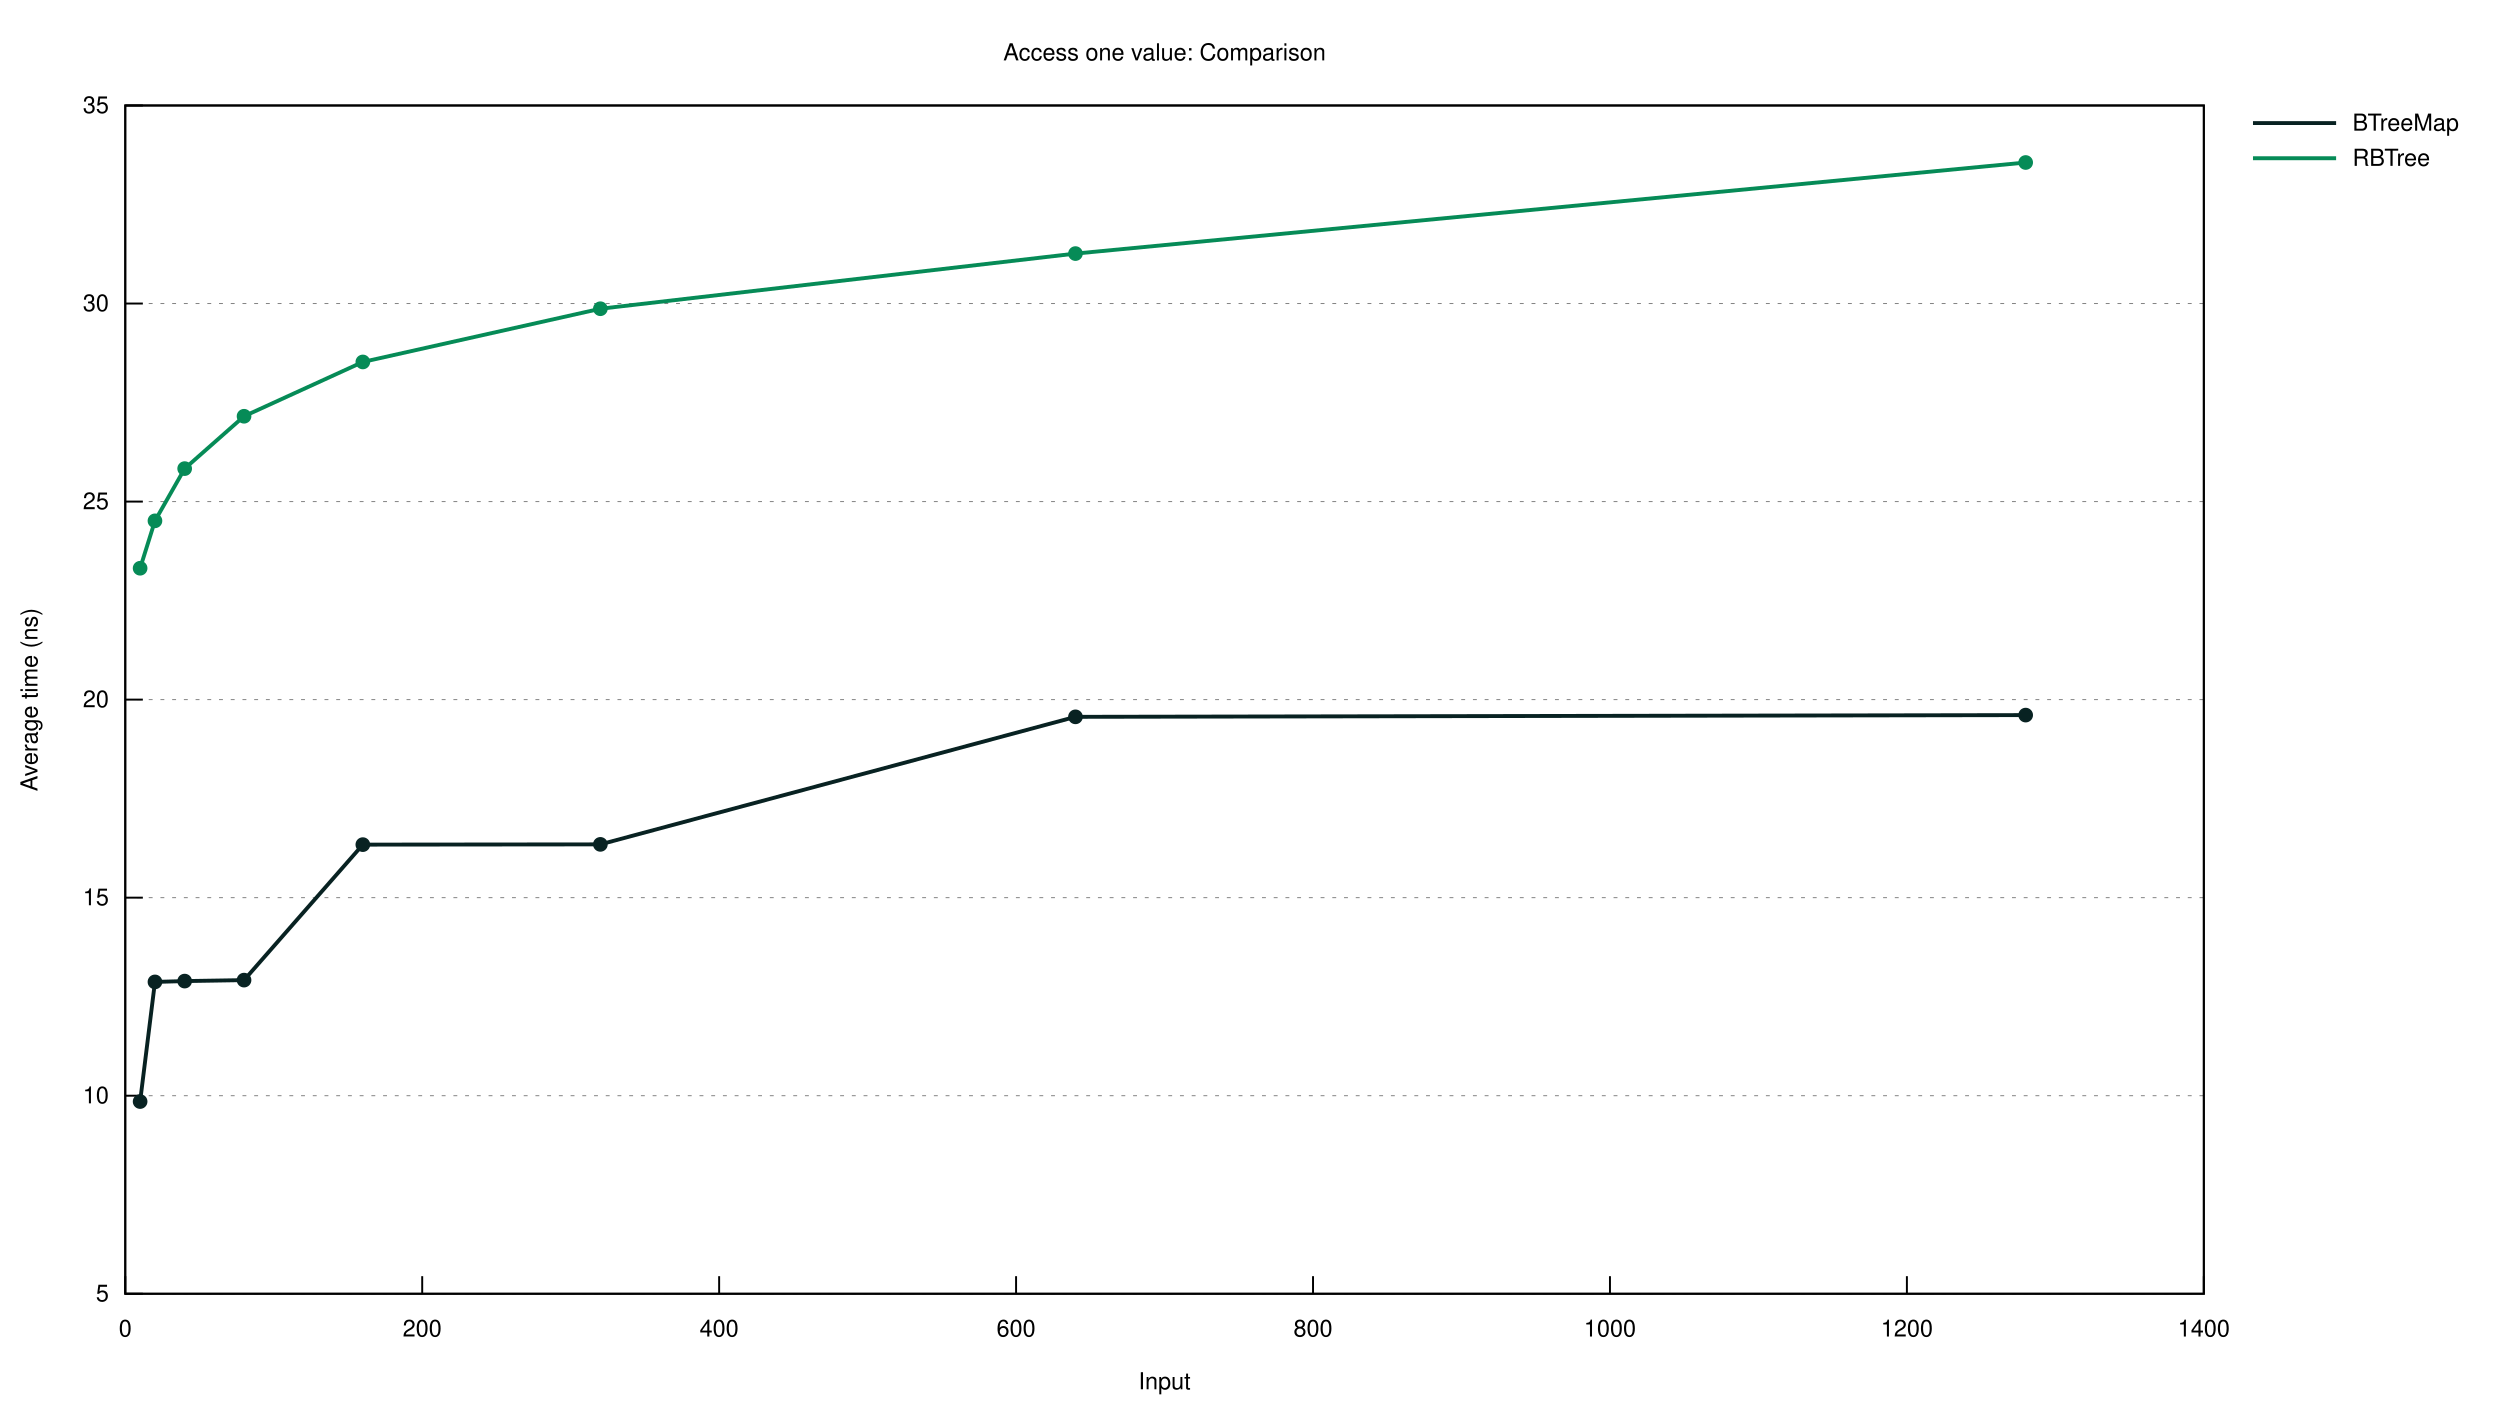
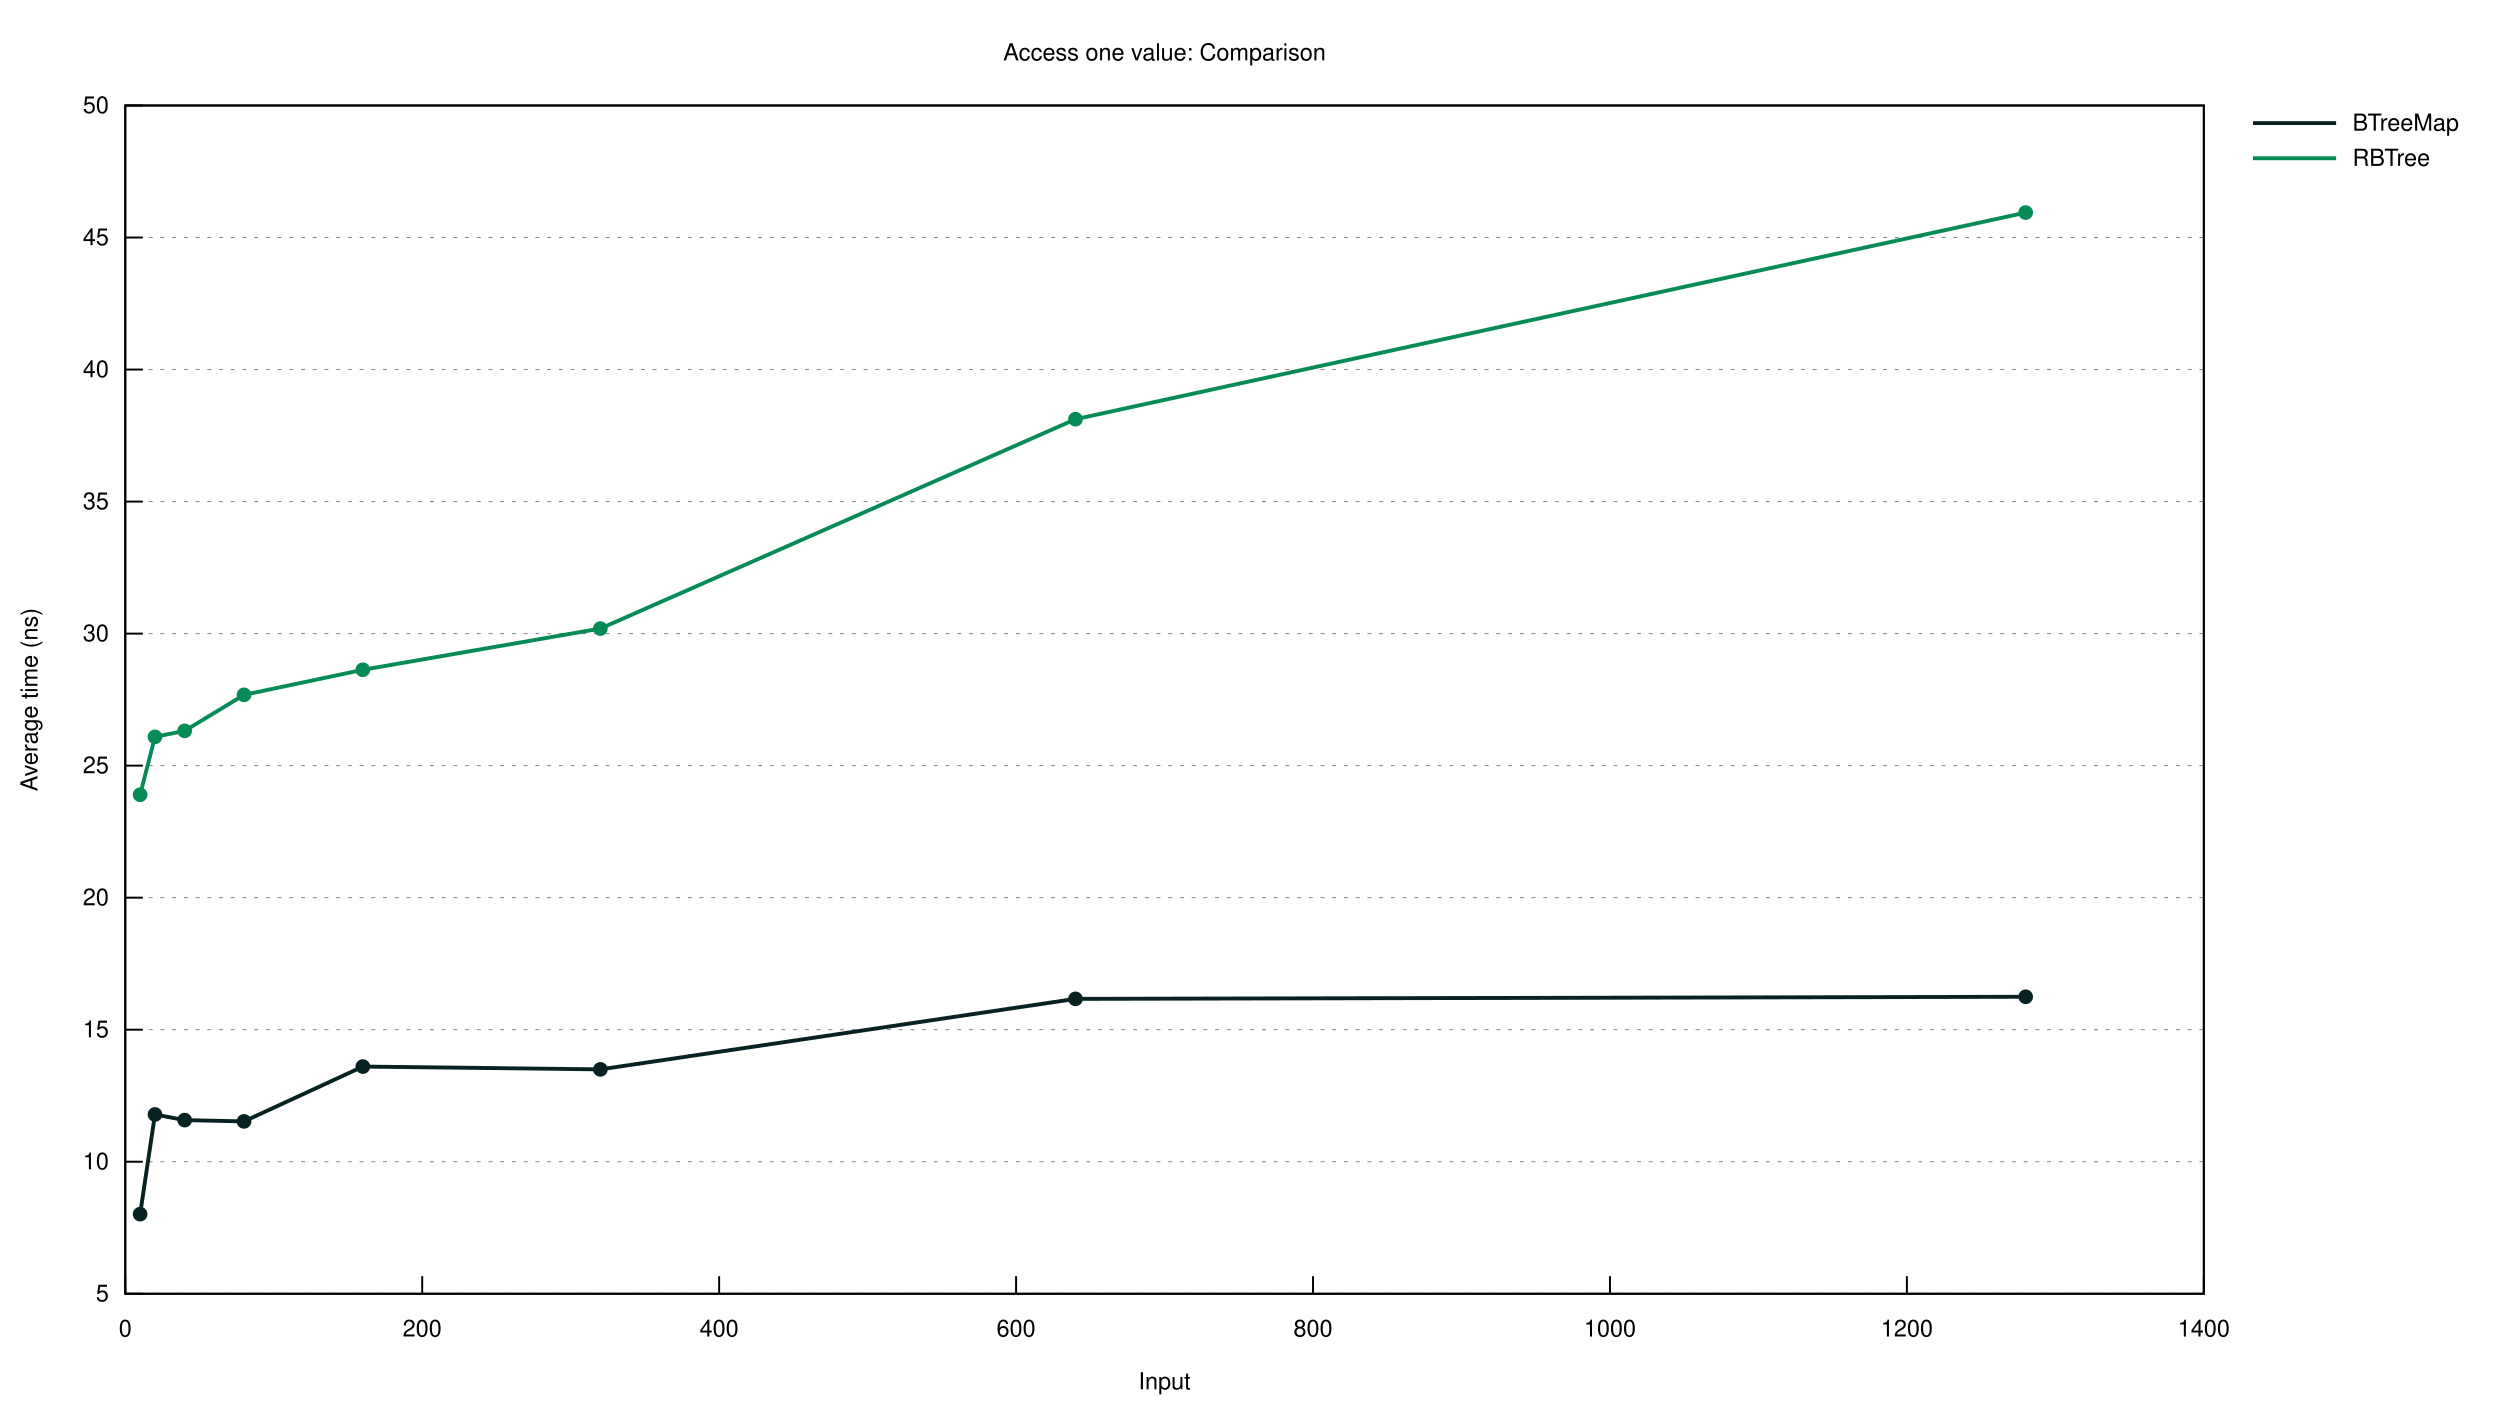
<svg xmlns="http://www.w3.org/2000/svg" xmlns:xlink="http://www.w3.org/1999/xlink" viewBox="0 0 1280 720">
  <g id="gnuplot_canvas">
    <rect x="0" y="0" width="1280" height="720" fill="none" />
    <defs>
      <circle id="gpDot" r="0.5" stroke-width="0.5" stroke="currentColor" />
      <path id="gpPt0" stroke-width="0.222" stroke="currentColor" d="M-1,0 h2 M0,-1 v2" />
      <path id="gpPt1" stroke-width="0.222" stroke="currentColor" d="M-1,-1 L1,1 M1,-1 L-1,1" />
      <path id="gpPt2" stroke-width="0.222" stroke="currentColor" d="M-1,0 L1,0 M0,-1 L0,1 M-1,-1 L1,1 M-1,1 L1,-1" />
      <rect id="gpPt3" stroke-width="0.222" stroke="currentColor" x="-1" y="-1" width="2" height="2" />
      <rect id="gpPt4" stroke-width="0.222" stroke="currentColor" fill="currentColor" x="-1" y="-1" width="2" height="2" />
      <circle id="gpPt5" stroke-width="0.222" stroke="currentColor" cx="0" cy="0" r="1" />
      <use xlink:href="#gpPt5" id="gpPt6" fill="currentColor" stroke="none" />
      <path id="gpPt7" stroke-width="0.222" stroke="currentColor" d="M0,-1.33 L-1.33,0.67 L1.33,0.67 z" />
      <use xlink:href="#gpPt7" id="gpPt8" fill="currentColor" stroke="none" />
      <use xlink:href="#gpPt7" id="gpPt9" stroke="currentColor" transform="rotate(180)" />
      <use xlink:href="#gpPt9" id="gpPt10" fill="currentColor" stroke="none" />
      <use xlink:href="#gpPt3" id="gpPt11" stroke="currentColor" transform="rotate(45)" />
      <use xlink:href="#gpPt11" id="gpPt12" fill="currentColor" stroke="none" />
      <path id="gpPt13" stroke-width="0.222" stroke="currentColor" d="M0,1.330 L1.265,0.411 L0.782,-1.067 L-0.782,-1.076 L-1.265,0.411 z" />
      <use xlink:href="#gpPt13" id="gpPt14" fill="currentColor" stroke="none" />
      <filter id="textbox" filterUnits="objectBoundingBox" x="0" y="0" height="1" width="1">
        <feFlood flood-color="white" flood-opacity="1" result="bgnd" />
        <feComposite in="SourceGraphic" in2="bgnd" operator="atop" />
      </filter>
      <filter id="greybox" filterUnits="objectBoundingBox" x="0" y="0" height="1" width="1">
        <feFlood flood-color="lightgrey" flood-opacity="1" result="grey" />
        <feComposite in="SourceGraphic" in2="grey" operator="atop" />
      </filter>
    </defs>
    <g fill="none" color="white" stroke="currentColor" stroke-width="1.00" stroke-linecap="butt" stroke-linejoin="miter">
</g>
    <g fill="none" color="black" stroke="currentColor" stroke-width="1.00" stroke-linecap="butt" stroke-linejoin="miter">
</g>
    <g fill="none" color="black" stroke="black" stroke-width="0.50" stroke-linecap="butt" stroke-linejoin="miter">
</g>
    <g fill="none" color="gray" stroke="currentColor" stroke-width="0.50" stroke-linecap="butt" stroke-linejoin="miter">
      <path stroke="gray" stroke-dasharray="2,4" class="gridline" d="M64.14,662.40 L1128.36,662.40  " />
    </g>
    <g fill="none" color="gray" stroke="gray" stroke-width="1.00" stroke-linecap="butt" stroke-linejoin="miter">
</g>
    <g fill="none" color="black" stroke="currentColor" stroke-width="1.00" stroke-linecap="butt" stroke-linejoin="miter">
      <path stroke="black" d="M64.14,662.40 L73.14,662.40  " />
      <g transform="translate(55.75,666.30)" stroke="none" fill="black" font-family="Helvetica" font-size="12.00" text-anchor="end">
        <text>
          <tspan font-family="Helvetica"> 5</tspan>
        </text>
      </g>
    </g>
    <g fill="none" color="black" stroke="currentColor" stroke-width="1.00" stroke-linecap="butt" stroke-linejoin="miter">
</g>
    <g fill="none" color="black" stroke="black" stroke-width="0.50" stroke-linecap="butt" stroke-linejoin="miter">
</g>
    <g fill="none" color="gray" stroke="currentColor" stroke-width="0.50" stroke-linecap="butt" stroke-linejoin="miter">
-       <path stroke="gray" stroke-dasharray="2,4" class="gridline" d="M64.14,561.00 L1128.36,561.00  " />
-     </g>
-     <g fill="none" color="gray" stroke="gray" stroke-width="1.00" stroke-linecap="butt" stroke-linejoin="miter">
- </g>
-     <g fill="none" color="black" stroke="currentColor" stroke-width="1.00" stroke-linecap="butt" stroke-linejoin="miter">
-       <path stroke="black" d="M64.14,561.00 L73.14,561.00  " />
-       <g transform="translate(55.75,564.90)" stroke="none" fill="black" font-family="Helvetica" font-size="12.00" text-anchor="end">
+       <path stroke="gray" stroke-dasharray="2,4" class="gridline" d="M64.14,594.80 L1128.36,594.80  " />
+     </g>
+     <g fill="none" color="gray" stroke="gray" stroke-width="1.00" stroke-linecap="butt" stroke-linejoin="miter">
+ </g>
+     <g fill="none" color="black" stroke="currentColor" stroke-width="1.00" stroke-linecap="butt" stroke-linejoin="miter">
+       <path stroke="black" d="M64.14,594.80 L73.14,594.80  " />
+       <g transform="translate(55.75,598.70)" stroke="none" fill="black" font-family="Helvetica" font-size="12.00" text-anchor="end">
        <text>
          <tspan font-family="Helvetica"> 10</tspan>
+         </text>
+       </g>
+     </g>
+     <g fill="none" color="black" stroke="currentColor" stroke-width="1.00" stroke-linecap="butt" stroke-linejoin="miter">
+ </g>
+     <g fill="none" color="black" stroke="black" stroke-width="0.50" stroke-linecap="butt" stroke-linejoin="miter">
+ </g>
+     <g fill="none" color="gray" stroke="currentColor" stroke-width="0.50" stroke-linecap="butt" stroke-linejoin="miter">
+       <path stroke="gray" stroke-dasharray="2,4" class="gridline" d="M64.14,527.20 L1128.36,527.20  " />
+     </g>
+     <g fill="none" color="gray" stroke="gray" stroke-width="1.00" stroke-linecap="butt" stroke-linejoin="miter">
+ </g>
+     <g fill="none" color="black" stroke="currentColor" stroke-width="1.00" stroke-linecap="butt" stroke-linejoin="miter">
+       <path stroke="black" d="M64.14,527.20 L73.14,527.20  " />
+       <g transform="translate(55.75,531.10)" stroke="none" fill="black" font-family="Helvetica" font-size="12.00" text-anchor="end">
+         <text>
+           <tspan font-family="Helvetica"> 15</tspan>
        </text>
      </g>
    </g>
    <g fill="none" color="black" stroke="currentColor" stroke-width="1.00" stroke-linecap="butt" stroke-linejoin="miter">
</g>
    <g fill="none" color="black" stroke="black" stroke-width="0.50" stroke-linecap="butt" stroke-linejoin="miter">
</g>
    <g fill="none" color="gray" stroke="currentColor" stroke-width="0.50" stroke-linecap="butt" stroke-linejoin="miter">
      <path stroke="gray" stroke-dasharray="2,4" class="gridline" d="M64.14,459.60 L1128.36,459.60  " />
    </g>
    <g fill="none" color="gray" stroke="gray" stroke-width="1.00" stroke-linecap="butt" stroke-linejoin="miter">
</g>
    <g fill="none" color="black" stroke="currentColor" stroke-width="1.00" stroke-linecap="butt" stroke-linejoin="miter">
      <path stroke="black" d="M64.14,459.60 L73.14,459.60  " />
      <g transform="translate(55.75,463.50)" stroke="none" fill="black" font-family="Helvetica" font-size="12.00" text-anchor="end">
        <text>
-           <tspan font-family="Helvetica"> 15</tspan>
-         </text>
-       </g>
-     </g>
-     <g fill="none" color="black" stroke="currentColor" stroke-width="1.00" stroke-linecap="butt" stroke-linejoin="miter">
- </g>
-     <g fill="none" color="black" stroke="black" stroke-width="0.50" stroke-linecap="butt" stroke-linejoin="miter">
- </g>
-     <g fill="none" color="gray" stroke="currentColor" stroke-width="0.50" stroke-linecap="butt" stroke-linejoin="miter">
-       <path stroke="gray" stroke-dasharray="2,4" class="gridline" d="M64.14,358.20 L1128.36,358.20  " />
-     </g>
-     <g fill="none" color="gray" stroke="gray" stroke-width="1.00" stroke-linecap="butt" stroke-linejoin="miter">
- </g>
-     <g fill="none" color="black" stroke="currentColor" stroke-width="1.00" stroke-linecap="butt" stroke-linejoin="miter">
-       <path stroke="black" d="M64.14,358.20 L73.14,358.20  " />
-       <g transform="translate(55.75,362.10)" stroke="none" fill="black" font-family="Helvetica" font-size="12.00" text-anchor="end">
-         <text>
          <tspan font-family="Helvetica"> 20</tspan>
+         </text>
+       </g>
+     </g>
+     <g fill="none" color="black" stroke="currentColor" stroke-width="1.00" stroke-linecap="butt" stroke-linejoin="miter">
+ </g>
+     <g fill="none" color="black" stroke="black" stroke-width="0.50" stroke-linecap="butt" stroke-linejoin="miter">
+ </g>
+     <g fill="none" color="gray" stroke="currentColor" stroke-width="0.50" stroke-linecap="butt" stroke-linejoin="miter">
+       <path stroke="gray" stroke-dasharray="2,4" class="gridline" d="M64.14,392.00 L1128.36,392.00  " />
+     </g>
+     <g fill="none" color="gray" stroke="gray" stroke-width="1.00" stroke-linecap="butt" stroke-linejoin="miter">
+ </g>
+     <g fill="none" color="black" stroke="currentColor" stroke-width="1.00" stroke-linecap="butt" stroke-linejoin="miter">
+       <path stroke="black" d="M64.14,392.00 L73.14,392.00  " />
+       <g transform="translate(55.75,395.90)" stroke="none" fill="black" font-family="Helvetica" font-size="12.00" text-anchor="end">
+         <text>
+           <tspan font-family="Helvetica"> 25</tspan>
+         </text>
+       </g>
+     </g>
+     <g fill="none" color="black" stroke="currentColor" stroke-width="1.00" stroke-linecap="butt" stroke-linejoin="miter">
+ </g>
+     <g fill="none" color="black" stroke="black" stroke-width="0.50" stroke-linecap="butt" stroke-linejoin="miter">
+ </g>
+     <g fill="none" color="gray" stroke="currentColor" stroke-width="0.50" stroke-linecap="butt" stroke-linejoin="miter">
+       <path stroke="gray" stroke-dasharray="2,4" class="gridline" d="M64.14,324.41 L1128.36,324.41  " />
+     </g>
+     <g fill="none" color="gray" stroke="gray" stroke-width="1.00" stroke-linecap="butt" stroke-linejoin="miter">
+ </g>
+     <g fill="none" color="black" stroke="currentColor" stroke-width="1.00" stroke-linecap="butt" stroke-linejoin="miter">
+       <path stroke="black" d="M64.14,324.41 L73.14,324.41  " />
+       <g transform="translate(55.75,328.31)" stroke="none" fill="black" font-family="Helvetica" font-size="12.00" text-anchor="end">
+         <text>
+           <tspan font-family="Helvetica"> 30</tspan>
        </text>
      </g>
    </g>
    <g fill="none" color="black" stroke="currentColor" stroke-width="1.00" stroke-linecap="butt" stroke-linejoin="miter">
</g>
    <g fill="none" color="black" stroke="black" stroke-width="0.50" stroke-linecap="butt" stroke-linejoin="miter">
</g>
    <g fill="none" color="gray" stroke="currentColor" stroke-width="0.50" stroke-linecap="butt" stroke-linejoin="miter">
      <path stroke="gray" stroke-dasharray="2,4" class="gridline" d="M64.14,256.81 L1128.36,256.81  " />
    </g>
    <g fill="none" color="gray" stroke="gray" stroke-width="1.00" stroke-linecap="butt" stroke-linejoin="miter">
</g>
    <g fill="none" color="black" stroke="currentColor" stroke-width="1.00" stroke-linecap="butt" stroke-linejoin="miter">
      <path stroke="black" d="M64.14,256.81 L73.14,256.81  " />
      <g transform="translate(55.75,260.71)" stroke="none" fill="black" font-family="Helvetica" font-size="12.00" text-anchor="end">
        <text>
-           <tspan font-family="Helvetica"> 25</tspan>
-         </text>
-       </g>
-     </g>
-     <g fill="none" color="black" stroke="currentColor" stroke-width="1.00" stroke-linecap="butt" stroke-linejoin="miter">
- </g>
-     <g fill="none" color="black" stroke="black" stroke-width="0.50" stroke-linecap="butt" stroke-linejoin="miter">
- </g>
-     <g fill="none" color="gray" stroke="currentColor" stroke-width="0.50" stroke-linecap="butt" stroke-linejoin="miter">
-       <path stroke="gray" stroke-dasharray="2,4" class="gridline" d="M64.14,155.41 L1128.36,155.41  " />
-     </g>
-     <g fill="none" color="gray" stroke="gray" stroke-width="1.00" stroke-linecap="butt" stroke-linejoin="miter">
- </g>
-     <g fill="none" color="black" stroke="currentColor" stroke-width="1.00" stroke-linecap="butt" stroke-linejoin="miter">
-       <path stroke="black" d="M64.14,155.41 L73.14,155.41  " />
-       <g transform="translate(55.75,159.31)" stroke="none" fill="black" font-family="Helvetica" font-size="12.00" text-anchor="end">
-         <text>
-           <tspan font-family="Helvetica"> 30</tspan>
+           <tspan font-family="Helvetica"> 35</tspan>
+         </text>
+       </g>
+     </g>
+     <g fill="none" color="black" stroke="currentColor" stroke-width="1.00" stroke-linecap="butt" stroke-linejoin="miter">
+ </g>
+     <g fill="none" color="black" stroke="black" stroke-width="0.50" stroke-linecap="butt" stroke-linejoin="miter">
+ </g>
+     <g fill="none" color="gray" stroke="currentColor" stroke-width="0.50" stroke-linecap="butt" stroke-linejoin="miter">
+       <path stroke="gray" stroke-dasharray="2,4" class="gridline" d="M64.14,189.21 L1128.36,189.21  " />
+     </g>
+     <g fill="none" color="gray" stroke="gray" stroke-width="1.00" stroke-linecap="butt" stroke-linejoin="miter">
+ </g>
+     <g fill="none" color="black" stroke="currentColor" stroke-width="1.00" stroke-linecap="butt" stroke-linejoin="miter">
+       <path stroke="black" d="M64.14,189.21 L73.14,189.21  " />
+       <g transform="translate(55.75,193.11)" stroke="none" fill="black" font-family="Helvetica" font-size="12.00" text-anchor="end">
+         <text>
+           <tspan font-family="Helvetica"> 40</tspan>
+         </text>
+       </g>
+     </g>
+     <g fill="none" color="black" stroke="currentColor" stroke-width="1.00" stroke-linecap="butt" stroke-linejoin="miter">
+ </g>
+     <g fill="none" color="black" stroke="black" stroke-width="0.50" stroke-linecap="butt" stroke-linejoin="miter">
+ </g>
+     <g fill="none" color="gray" stroke="currentColor" stroke-width="0.50" stroke-linecap="butt" stroke-linejoin="miter">
+       <path stroke="gray" stroke-dasharray="2,4" class="gridline" d="M64.14,121.61 L1128.36,121.61  " />
+     </g>
+     <g fill="none" color="gray" stroke="gray" stroke-width="1.00" stroke-linecap="butt" stroke-linejoin="miter">
+ </g>
+     <g fill="none" color="black" stroke="currentColor" stroke-width="1.00" stroke-linecap="butt" stroke-linejoin="miter">
+       <path stroke="black" d="M64.14,121.61 L73.14,121.61  " />
+       <g transform="translate(55.75,125.51)" stroke="none" fill="black" font-family="Helvetica" font-size="12.00" text-anchor="end">
+         <text>
+           <tspan font-family="Helvetica"> 45</tspan>
        </text>
      </g>
    </g>
    <g fill="none" color="black" stroke="currentColor" stroke-width="1.00" stroke-linecap="butt" stroke-linejoin="miter">
</g>
    <g fill="none" color="black" stroke="black" stroke-width="0.50" stroke-linecap="butt" stroke-linejoin="miter">
</g>
    <g fill="none" color="gray" stroke="currentColor" stroke-width="0.50" stroke-linecap="butt" stroke-linejoin="miter">
      <path stroke="gray" stroke-dasharray="2,4" class="gridline" d="M64.14,54.01 L1128.36,54.01  " />
    </g>
    <g fill="none" color="gray" stroke="gray" stroke-width="1.00" stroke-linecap="butt" stroke-linejoin="miter">
</g>
    <g fill="none" color="black" stroke="currentColor" stroke-width="1.00" stroke-linecap="butt" stroke-linejoin="miter">
      <path stroke="black" d="M64.14,54.01 L73.14,54.01  " />
      <g transform="translate(55.75,57.91)" stroke="none" fill="black" font-family="Helvetica" font-size="12.00" text-anchor="end">
        <text>
-           <tspan font-family="Helvetica"> 35</tspan>
+           <tspan font-family="Helvetica"> 50</tspan>
        </text>
      </g>
    </g>
    <g fill="none" color="black" stroke="currentColor" stroke-width="1.00" stroke-linecap="butt" stroke-linejoin="miter">
      <path stroke="black" d="M64.14,662.40 L64.14,653.40  " />
      <g transform="translate(64.14,684.30)" stroke="none" fill="black" font-family="Helvetica" font-size="12.00" text-anchor="middle">
        <text>
          <tspan font-family="Helvetica"> 0</tspan>
        </text>
      </g>
    </g>
    <g fill="none" color="black" stroke="currentColor" stroke-width="1.00" stroke-linecap="butt" stroke-linejoin="miter">
      <path stroke="black" d="M216.17,662.40 L216.17,653.40  " />
      <g transform="translate(216.17,684.30)" stroke="none" fill="black" font-family="Helvetica" font-size="12.00" text-anchor="middle">
        <text>
          <tspan font-family="Helvetica"> 200</tspan>
        </text>
      </g>
    </g>
    <g fill="none" color="black" stroke="currentColor" stroke-width="1.00" stroke-linecap="butt" stroke-linejoin="miter">
      <path stroke="black" d="M368.20,662.40 L368.20,653.40  " />
      <g transform="translate(368.20,684.30)" stroke="none" fill="black" font-family="Helvetica" font-size="12.00" text-anchor="middle">
        <text>
          <tspan font-family="Helvetica"> 400</tspan>
        </text>
      </g>
    </g>
    <g fill="none" color="black" stroke="currentColor" stroke-width="1.00" stroke-linecap="butt" stroke-linejoin="miter">
      <path stroke="black" d="M520.23,662.40 L520.23,653.40  " />
      <g transform="translate(520.23,684.30)" stroke="none" fill="black" font-family="Helvetica" font-size="12.00" text-anchor="middle">
        <text>
          <tspan font-family="Helvetica"> 600</tspan>
        </text>
      </g>
    </g>
    <g fill="none" color="black" stroke="currentColor" stroke-width="1.00" stroke-linecap="butt" stroke-linejoin="miter">
      <path stroke="black" d="M672.27,662.40 L672.27,653.40  " />
      <g transform="translate(672.27,684.30)" stroke="none" fill="black" font-family="Helvetica" font-size="12.00" text-anchor="middle">
        <text>
          <tspan font-family="Helvetica"> 800</tspan>
        </text>
      </g>
    </g>
    <g fill="none" color="black" stroke="currentColor" stroke-width="1.00" stroke-linecap="butt" stroke-linejoin="miter">
      <path stroke="black" d="M824.30,662.40 L824.30,653.40  " />
      <g transform="translate(824.30,684.30)" stroke="none" fill="black" font-family="Helvetica" font-size="12.00" text-anchor="middle">
        <text>
          <tspan font-family="Helvetica"> 1000</tspan>
        </text>
      </g>
    </g>
    <g fill="none" color="black" stroke="currentColor" stroke-width="1.00" stroke-linecap="butt" stroke-linejoin="miter">
      <path stroke="black" d="M976.33,662.40 L976.33,653.40  " />
      <g transform="translate(976.33,684.30)" stroke="none" fill="black" font-family="Helvetica" font-size="12.00" text-anchor="middle">
        <text>
          <tspan font-family="Helvetica"> 1200</tspan>
        </text>
      </g>
    </g>
    <g fill="none" color="black" stroke="currentColor" stroke-width="1.00" stroke-linecap="butt" stroke-linejoin="miter">
      <path stroke="black" d="M1128.36,662.40 L1128.36,653.40  " />
      <g transform="translate(1128.36,684.30)" stroke="none" fill="black" font-family="Helvetica" font-size="12.00" text-anchor="middle">
        <text>
          <tspan font-family="Helvetica"> 1400</tspan>
        </text>
      </g>
    </g>
    <g fill="none" color="black" stroke="currentColor" stroke-width="1.00" stroke-linecap="butt" stroke-linejoin="miter">
</g>
    <g fill="none" color="black" stroke="currentColor" stroke-width="1.00" stroke-linecap="butt" stroke-linejoin="miter">
      <path stroke="black" d="M64.14,54.01 L64.14,662.40 L1128.36,662.40 L1128.36,54.01 L64.14,54.01 Z  " />
    </g>
    <g fill="none" color="black" stroke="currentColor" stroke-width="1.00" stroke-linecap="butt" stroke-linejoin="miter">
      <g transform="translate(19.18,358.21) rotate(270)" stroke="none" fill="black" font-family="Helvetica" font-size="12.00" text-anchor="middle">
        <text>
          <tspan font-family="Helvetica">Average time (ns)</tspan>
        </text>
      </g>
    </g>
    <g fill="none" color="black" stroke="currentColor" stroke-width="1.00" stroke-linecap="butt" stroke-linejoin="miter">
      <g transform="translate(596.25,711.30)" stroke="none" fill="black" font-family="Helvetica" font-size="12.00" text-anchor="middle">
        <text>
          <tspan font-family="Helvetica">Input</tspan>
        </text>
      </g>
    </g>
    <g fill="none" color="black" stroke="currentColor" stroke-width="1.00" stroke-linecap="butt" stroke-linejoin="miter">
</g>
    <g id="gnuplot_plot_1">
      <g fill="none" color="white" stroke="currentColor" stroke-width="2.00" stroke-linecap="butt" stroke-linejoin="miter">
</g>
      <g fill="none" color="black" stroke="currentColor" stroke-width="2.00" stroke-linecap="butt" stroke-linejoin="miter">
        <g transform="translate(1204.48,66.91)" stroke="none" fill="black" font-family="Helvetica" font-size="12.00" text-anchor="start">
          <text>
            <tspan font-family="Helvetica">BTreeMap</tspan>
          </text>
        </g>
      </g>
      <g fill="none" color="black" stroke="currentColor" stroke-width="2.00" stroke-linecap="butt" stroke-linejoin="miter">
-         <path stroke="rgb(  8,  34,  34)" d="M1153.53,63.01 L1196.09,63.01 M71.74,563.99 L79.34,502.74 L94.55,502.32 L124.95,501.82 L185.77,432.45 L307.39,432.32   L550.64,367.02 L1037.14,366.13  " />
+         <path stroke="rgb(  8,  34,  34)" d="M1153.53,63.01 L1196.09,63.01 M71.74,621.64 L79.34,570.61 L94.55,573.50 L124.95,574.15 L185.77,546.08 L307.39,547.52   L550.64,511.42 L1037.14,510.35  " />
      </g>
    </g>
    <g id="gnuplot_plot_2">
      <g fill="none" color="white" stroke="rgb(  8,  34,  34)" stroke-width="1.00" stroke-linecap="butt" stroke-linejoin="miter">
</g>
      <g fill="none" color="black" stroke="currentColor" stroke-width="1.00" stroke-linecap="butt" stroke-linejoin="miter">
-         <use xlink:href="#gpPt6" transform="translate(71.74,563.99) scale(3.38)" color="rgb(  8,  34,  34)" />
-         <use xlink:href="#gpPt6" transform="translate(79.34,502.74) scale(3.38)" color="rgb(  8,  34,  34)" />
-         <use xlink:href="#gpPt6" transform="translate(94.55,502.32) scale(3.38)" color="rgb(  8,  34,  34)" />
-         <use xlink:href="#gpPt6" transform="translate(124.95,501.82) scale(3.38)" color="rgb(  8,  34,  34)" />
-         <use xlink:href="#gpPt6" transform="translate(185.77,432.45) scale(3.38)" color="rgb(  8,  34,  34)" />
-         <use xlink:href="#gpPt6" transform="translate(307.39,432.32) scale(3.38)" color="rgb(  8,  34,  34)" />
-         <use xlink:href="#gpPt6" transform="translate(550.64,367.02) scale(3.38)" color="rgb(  8,  34,  34)" />
-         <use xlink:href="#gpPt6" transform="translate(1037.14,366.13) scale(3.38)" color="rgb(  8,  34,  34)" />
+         <use xlink:href="#gpPt6" transform="translate(71.74,621.64) scale(3.38)" color="rgb(  8,  34,  34)" />
+         <use xlink:href="#gpPt6" transform="translate(79.34,570.61) scale(3.38)" color="rgb(  8,  34,  34)" />
+         <use xlink:href="#gpPt6" transform="translate(94.55,573.50) scale(3.38)" color="rgb(  8,  34,  34)" />
+         <use xlink:href="#gpPt6" transform="translate(124.95,574.15) scale(3.38)" color="rgb(  8,  34,  34)" />
+         <use xlink:href="#gpPt6" transform="translate(185.77,546.08) scale(3.38)" color="rgb(  8,  34,  34)" />
+         <use xlink:href="#gpPt6" transform="translate(307.39,547.52) scale(3.38)" color="rgb(  8,  34,  34)" />
+         <use xlink:href="#gpPt6" transform="translate(550.64,511.42) scale(3.38)" color="rgb(  8,  34,  34)" />
+         <use xlink:href="#gpPt6" transform="translate(1037.14,510.35) scale(3.38)" color="rgb(  8,  34,  34)" />
      </g>
    </g>
    <g id="gnuplot_plot_3">
      <g fill="none" color="white" stroke="rgb(  8,  34,  34)" stroke-width="2.00" stroke-linecap="butt" stroke-linejoin="miter">
</g>
      <g fill="none" color="black" stroke="currentColor" stroke-width="2.00" stroke-linecap="butt" stroke-linejoin="miter">
        <g transform="translate(1204.48,84.91)" stroke="none" fill="black" font-family="Helvetica" font-size="12.00" text-anchor="start">
          <text>
            <tspan font-family="Helvetica">RBTree</tspan>
          </text>
        </g>
      </g>
      <g fill="none" color="black" stroke="currentColor" stroke-width="2.00" stroke-linecap="butt" stroke-linejoin="miter">
-         <path stroke="rgb(  6, 139,  87)" d="M1153.53,81.01 L1196.09,81.01 M71.74,290.94 L79.34,266.67 L94.55,239.93 L124.95,213.12 L185.77,185.32 L307.39,158.07   L550.64,129.83 L1037.14,83.20  " />
+         <path stroke="rgb(  6, 139,  87)" d="M1153.53,81.01 L1196.09,81.01 M71.74,406.90 L79.34,377.26 L94.55,374.20 L124.95,355.76 L185.77,342.93 L307.39,321.82   L550.64,214.63 L1037.14,108.84  " />
      </g>
    </g>
    <g id="gnuplot_plot_4">
      <g fill="none" color="white" stroke="rgb(  6, 139,  87)" stroke-width="1.00" stroke-linecap="butt" stroke-linejoin="miter">
</g>
      <g fill="none" color="black" stroke="currentColor" stroke-width="1.00" stroke-linecap="butt" stroke-linejoin="miter">
-         <use xlink:href="#gpPt6" transform="translate(71.74,290.94) scale(3.38)" color="rgb(  6, 139,  87)" />
-         <use xlink:href="#gpPt6" transform="translate(79.34,266.67) scale(3.38)" color="rgb(  6, 139,  87)" />
-         <use xlink:href="#gpPt6" transform="translate(94.55,239.93) scale(3.38)" color="rgb(  6, 139,  87)" />
-         <use xlink:href="#gpPt6" transform="translate(124.95,213.12) scale(3.38)" color="rgb(  6, 139,  87)" />
-         <use xlink:href="#gpPt6" transform="translate(185.77,185.32) scale(3.38)" color="rgb(  6, 139,  87)" />
-         <use xlink:href="#gpPt6" transform="translate(307.39,158.07) scale(3.38)" color="rgb(  6, 139,  87)" />
-         <use xlink:href="#gpPt6" transform="translate(550.64,129.83) scale(3.38)" color="rgb(  6, 139,  87)" />
-         <use xlink:href="#gpPt6" transform="translate(1037.14,83.20) scale(3.38)" color="rgb(  6, 139,  87)" />
+         <use xlink:href="#gpPt6" transform="translate(71.74,406.90) scale(3.38)" color="rgb(  6, 139,  87)" />
+         <use xlink:href="#gpPt6" transform="translate(79.34,377.26) scale(3.38)" color="rgb(  6, 139,  87)" />
+         <use xlink:href="#gpPt6" transform="translate(94.55,374.20) scale(3.38)" color="rgb(  6, 139,  87)" />
+         <use xlink:href="#gpPt6" transform="translate(124.95,355.76) scale(3.38)" color="rgb(  6, 139,  87)" />
+         <use xlink:href="#gpPt6" transform="translate(185.77,342.93) scale(3.38)" color="rgb(  6, 139,  87)" />
+         <use xlink:href="#gpPt6" transform="translate(307.39,321.82) scale(3.38)" color="rgb(  6, 139,  87)" />
+         <use xlink:href="#gpPt6" transform="translate(550.64,214.63) scale(3.38)" color="rgb(  6, 139,  87)" />
+         <use xlink:href="#gpPt6" transform="translate(1037.14,108.84) scale(3.38)" color="rgb(  6, 139,  87)" />
      </g>
    </g>
    <g fill="none" color="white" stroke="rgb(  6, 139,  87)" stroke-width="2.00" stroke-linecap="butt" stroke-linejoin="miter">
</g>
    <g fill="none" color="black" stroke="currentColor" stroke-width="2.00" stroke-linecap="butt" stroke-linejoin="miter">
</g>
    <g fill="none" color="black" stroke="black" stroke-width="1.00" stroke-linecap="butt" stroke-linejoin="miter">
</g>
    <g fill="none" color="black" stroke="currentColor" stroke-width="1.00" stroke-linecap="butt" stroke-linejoin="miter">
      <path stroke="black" d="M64.14,54.01 L64.14,662.40 L1128.36,662.40 L1128.36,54.01 L64.14,54.01 Z  " />
    </g>
    <g fill="none" color="black" stroke="currentColor" stroke-width="1.00" stroke-linecap="butt" stroke-linejoin="miter">
      <g transform="translate(596.25,30.91)" stroke="none" fill="black" font-family="Helvetica" font-size="12.00" text-anchor="middle">
        <text>
          <tspan font-family="Helvetica">Access one value: Comparison</tspan>
        </text>
      </g>
    </g>
    <g fill="none" color="black" stroke="currentColor" stroke-width="1.00" stroke-linecap="butt" stroke-linejoin="miter">
</g>
  </g>
</svg>
